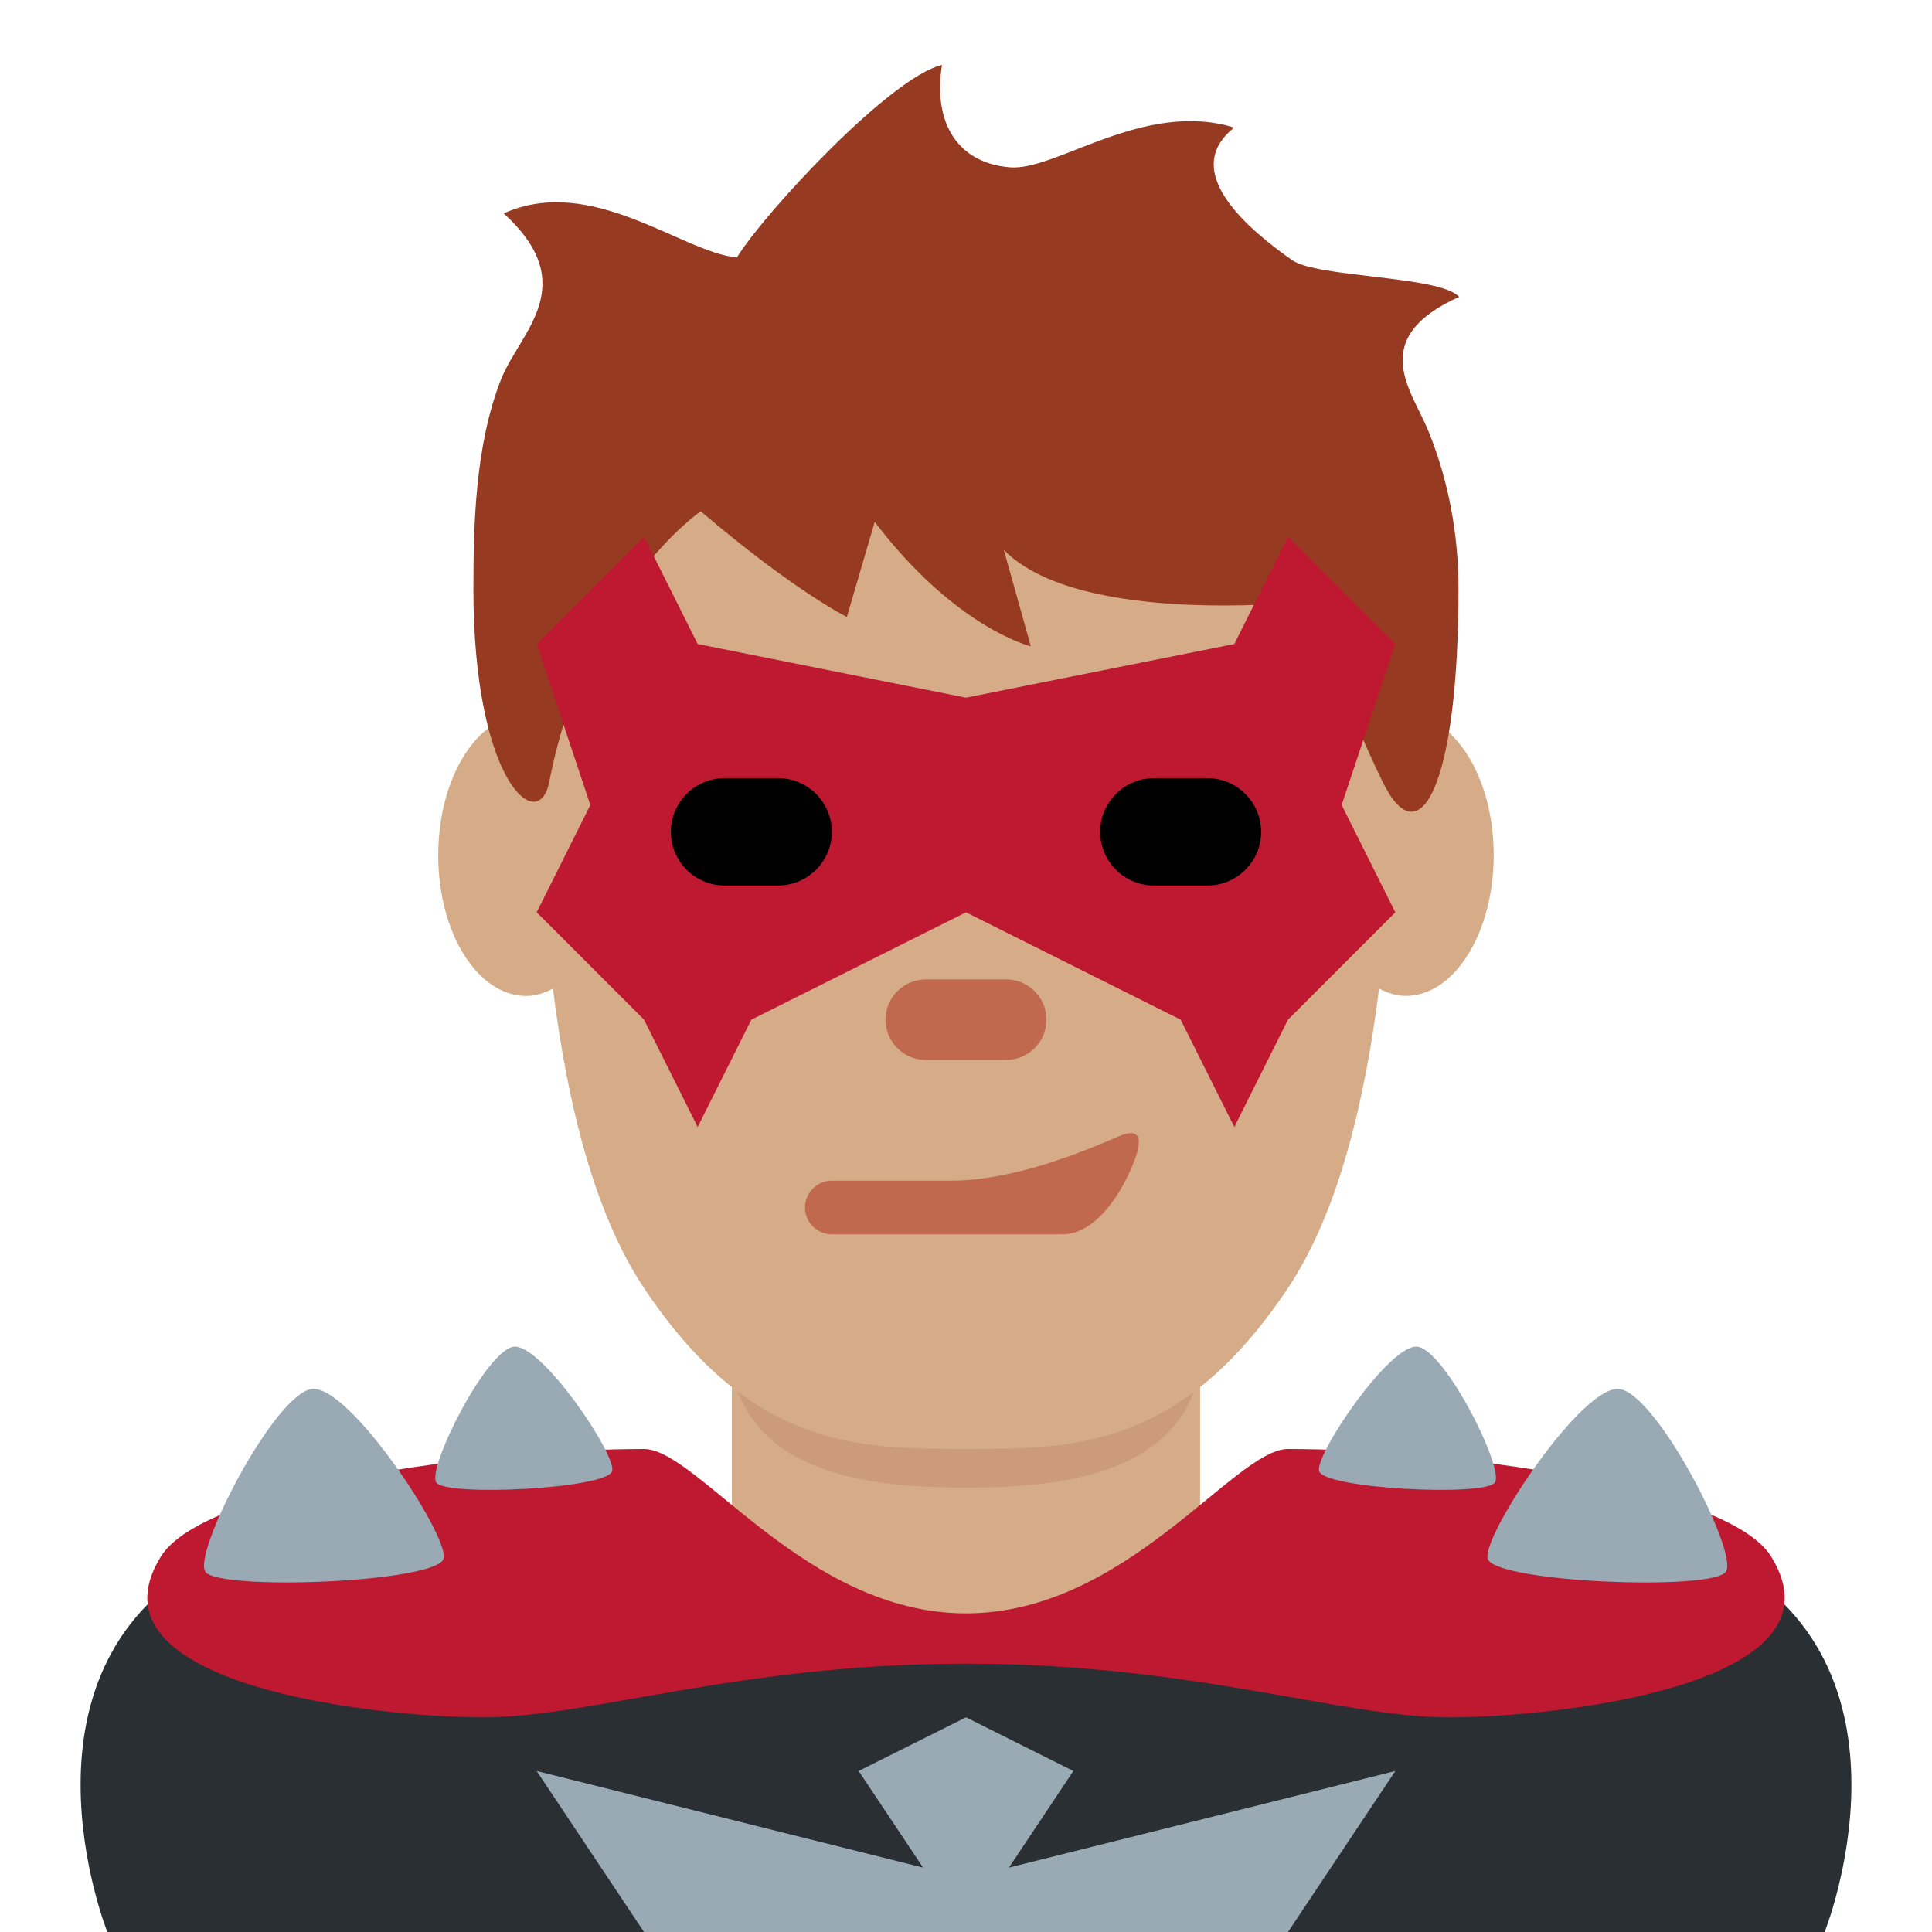
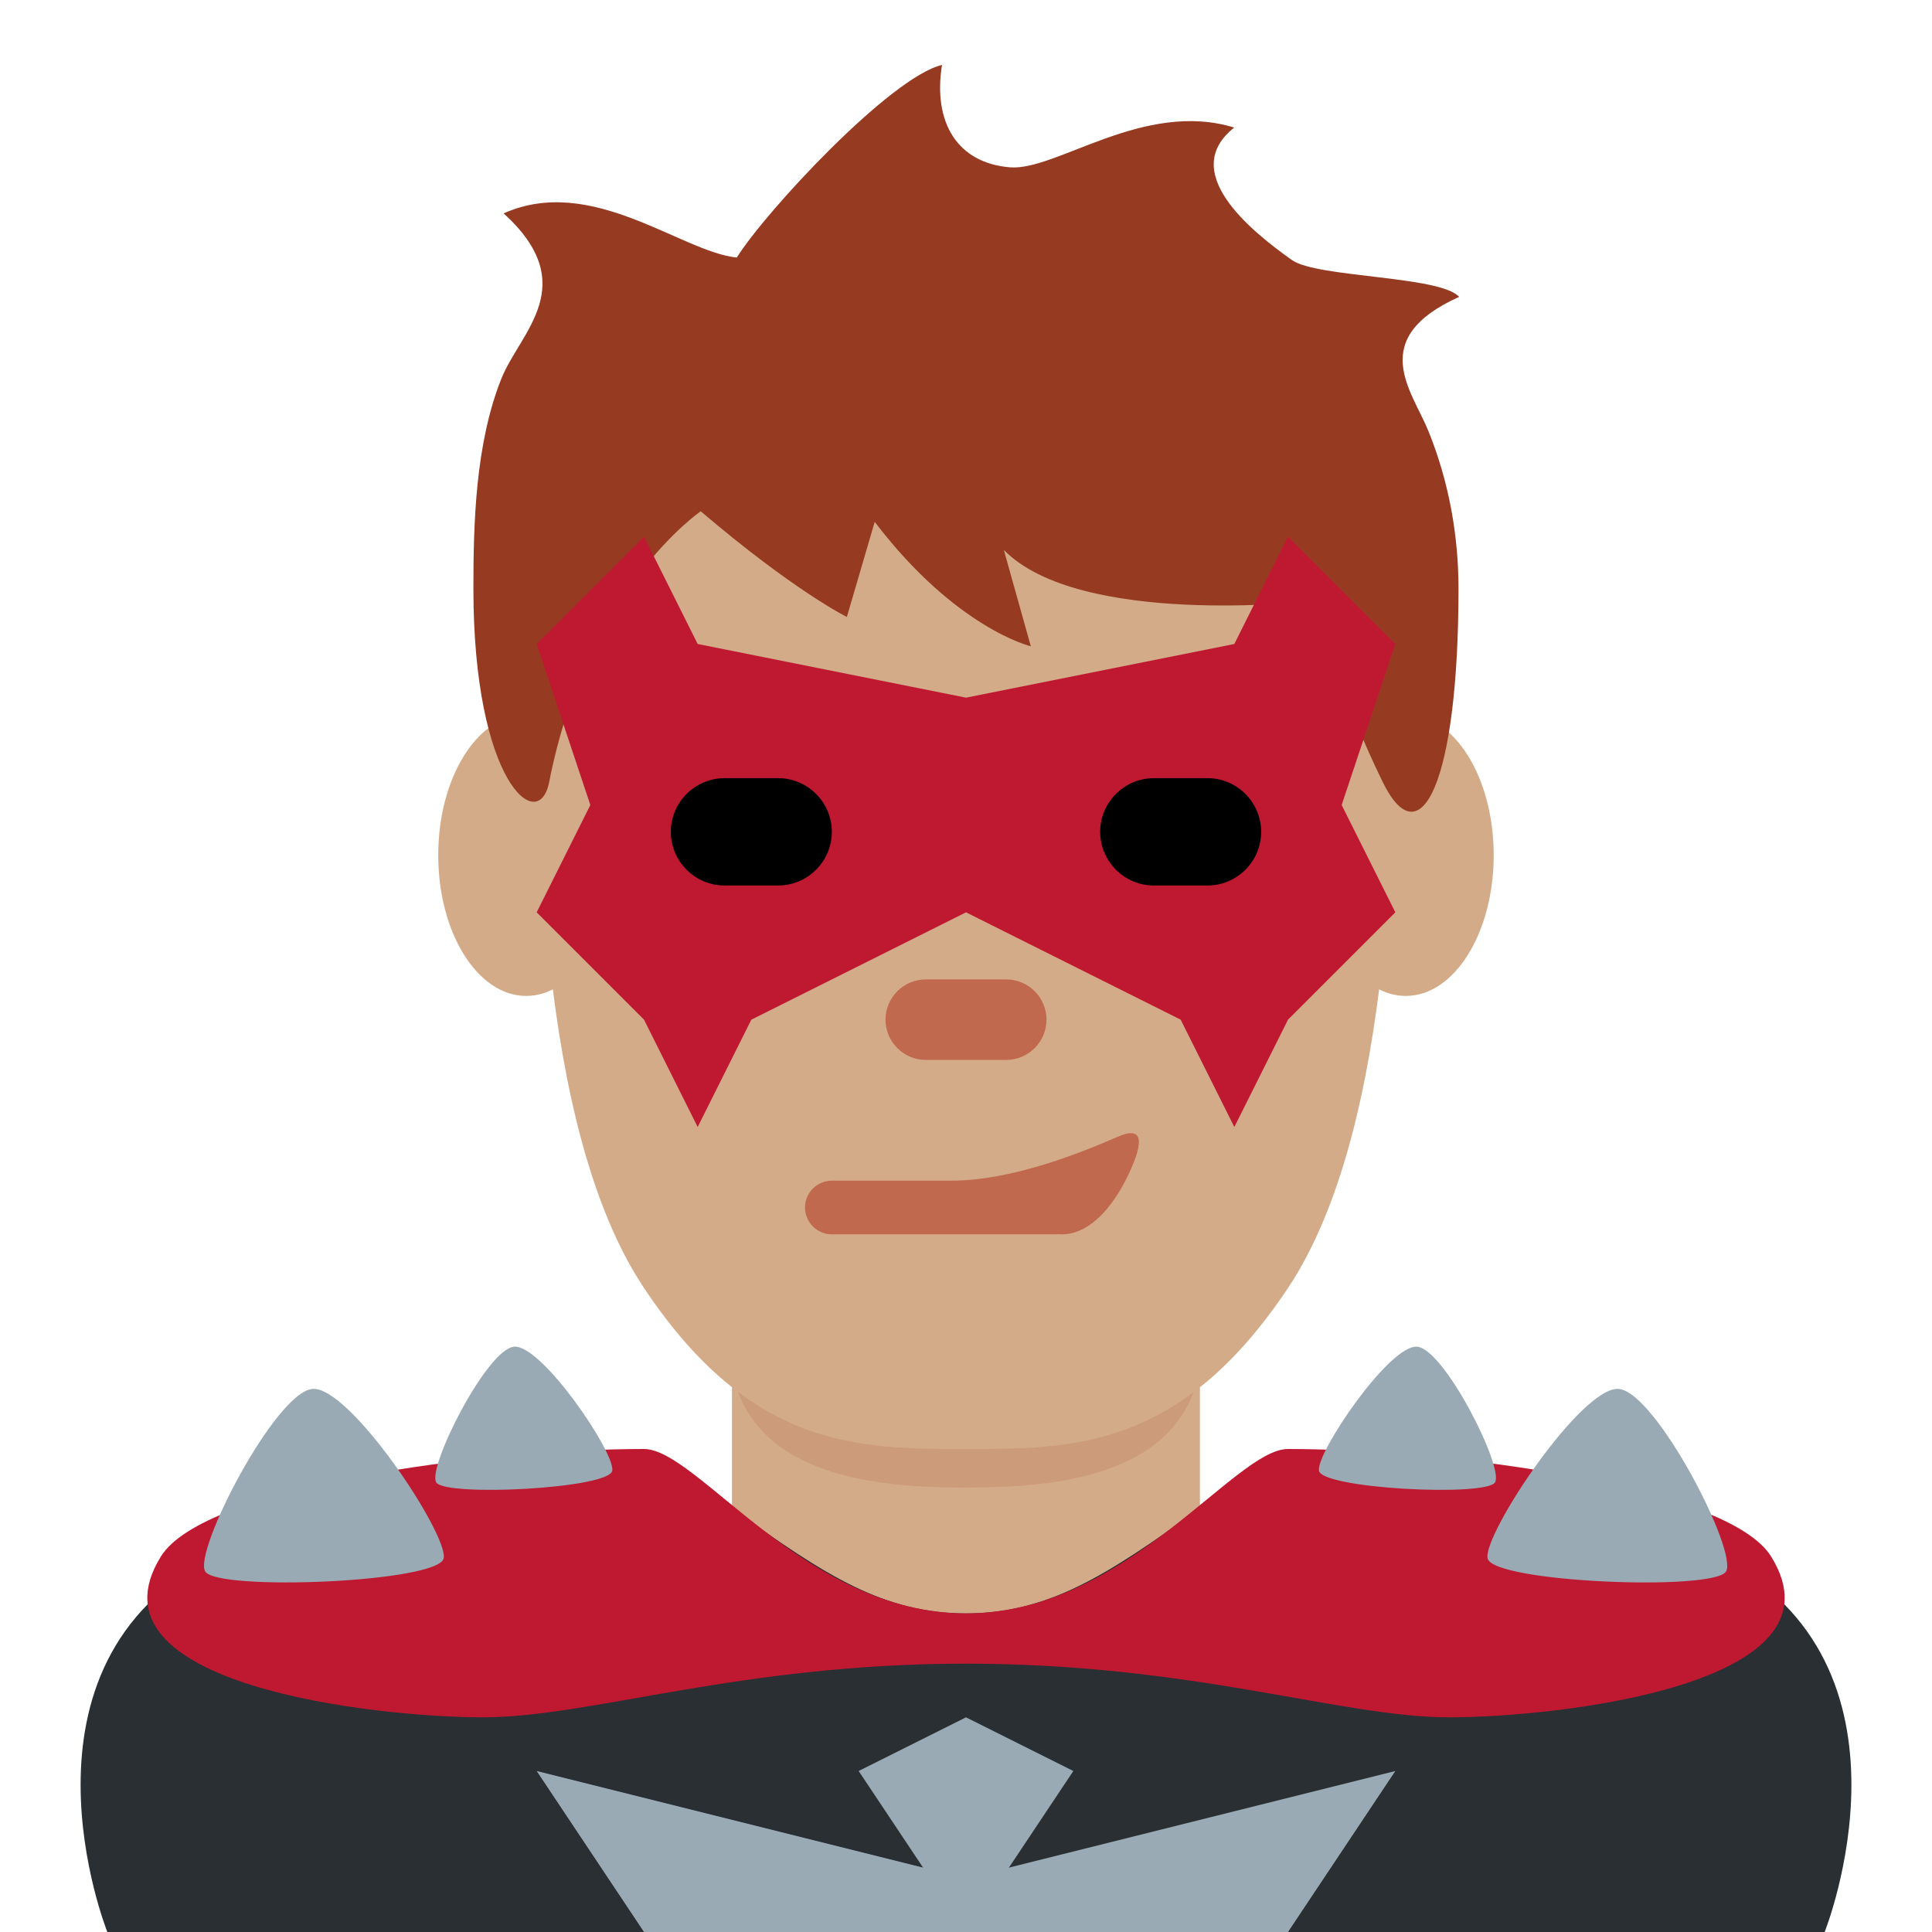
<svg xmlns="http://www.w3.org/2000/svg" viewBox="0 0 36 36">
-   <path fill="#292F33" d="M18 30v6H2s-1.995-4.989 2-7c2.155-1.085 4 0 4 0l10 1zm0 0v6h16s1.995-4.989-2-7c-2.155-1.085-4 0-4 0l-10 1z" />
+   <path fill="#292F33" d="M32 29c-2.155-1.085-25.845-1.085-28 0-3.995 2.011-2 7-2 7h32s1.995-4.989-2-7z" />
  <path fill="#99AAB5" d="M12 36l-2-3 8 2 8-2-2 3z" />
  <path fill="#99AAB5" d="M18 32l2 1-2 3-2-3z" />
-   <path fill="#D5AB88" d="M13.64 28.101c1.744 1.268 2.848 1.963 4.36 1.963 1.512 0 2.615-.696 4.359-1.963V24.29h-8.72v3.811z" />
-   <path fill="#D5AB88" d="M13.64 28.302c1.744 1.268 2.848 1.963 4.36 1.963 1.512 0 2.615-.696 4.359-1.963v-3.811h-8.72v3.811z" />
+   <path fill="#D4AB88" d="M13.64 28.101c1.744 1.268 2.848 1.963 4.36 1.963 1.512 0 2.615-.696 4.359-1.963V24.29h-8.72v3.811z" />
  <path fill="#CC9B7A" d="M13.632 25.5c.368 2.027 2.724 2.219 4.364 2.219 1.639 0 4.004-.191 4.363-2.219v-3.019h-8.728V25.5z" />
-   <path fill="#D5AB88" d="M26.194 13.312c-.068 0-.133.019-.199.032C26 12.854 26 12.399 26 12c0-3-3-5-8-5s-8 2-8 5c0 .399 0 .854.005 1.345-.066-.013-.131-.032-.2-.032-.905 0-1.639 1.175-1.639 2.623 0 1.448.734 2.622 1.639 2.622.175 0 .34-.055.498-.136.265 2.106.759 4.172 1.697 5.578 2 3 4 3 6 3s4 0 6-3c.937-1.406 1.432-3.472 1.697-5.579.158.081.323.136.497.136.905 0 1.639-1.174 1.639-2.622s-.733-2.623-1.639-2.623z" />
+   <path fill="#D4AB88" d="M11.444 15.936c0 1.448-.734 2.622-1.639 2.622s-1.639-1.174-1.639-2.622.734-2.623 1.639-2.623c.905-.001 1.639 1.174 1.639 2.623m16.389 0c0 1.448-.733 2.622-1.639 2.622-.905 0-1.639-1.174-1.639-2.622s.733-2.623 1.639-2.623c.906-.001 1.639 1.174 1.639 2.623" />
+   <path fill="#D4AB88" d="M18 7c-5 0-8 2-8 5s0 9 2 12 4 3 6 3 4 0 6-3 2-9 2-12-3-5-8-5z" />
  <path fill="#963B22" d="M18.821 3.118c.859.07 2.492-1.259 4.177-.741-1.037.821.282 1.908 1.076 2.469.469.331 2.76.29 3.115.686-1.729.778-.878 1.75-.575 2.494.384.945.563 1.949.563 2.942 0 3.604-.706 5.047-1.412 3.604-.706-1.441-1.356-3.368-1.356-3.368s-4.292.485-5.704-.957l.503 1.796s-1.396-.332-2.909-2.319l-.519 1.772s-.971-.477-2.723-1.969c0 0-2.118 1.442-2.824 5.046-.196 1.001-1.412 0-1.412-3.604 0-1.214.037-2.696.519-3.908.347-.873 1.514-1.745.045-3.085 1.642-.735 3.307.718 4.344.823.544-.868 2.87-3.366 3.824-3.589-.173 1.081.292 1.829 1.268 1.908z" />
  <path fill="#BE1931" d="M18 13l5-1 1-2 2 2-1 3 1 2-2 2-1 2-1-2-4-2-4 2-1 2-1-2-2-2 1-2-1-3 2-2 1 2z" />
  <path d="M15.5 15.5c0 .55-.45 1-1 1h-1c-.55 0-1-.45-1-1s.45-1 1-1h1c.55 0 1 .45 1 1m8 0c0-.55-.45-1-1-1h-1c-.55 0-1 .45-1 1s.45 1 1 1h1c.55 0 1-.45 1-1" />
-   <path fill="#C1694F" d="M20.834 21.179c-.691.301-1.978.821-3.108.821H15.5c-.275 0-.5.225-.5.5s.225.5.5.5h4.204c.006 0 .007-.003.013-.003l.068.003c.581 0 1.016-.629 1.252-1.135.282-.605.261-.887-.203-.686zM18.75 19.75h-1.5c-.413 0-.75-.337-.75-.75s.337-.75.75-.75h1.5c.413 0 .75.337.75.75s-.337.75-.75.75" />
+   <path fill="#C1694F" d="M18.75 19.75h-1.5c-.413 0-.75-.337-.75-.75s.337-.75.75-.75h1.5c.413 0 .75.337.75.75s-.337.75-.75.75m2.084 1.429c-.691.301-1.978.821-3.108.821H15.5c-.275 0-.5.225-.5.5s.225.5.5.5h4.204c.006 0 .007-.003.013-.003l.068.003c.581 0 1.016-.629 1.252-1.135.282-.605.261-.887-.203-.686z" />
  <path fill="#BE1931" d="M33 29c-.81-1.299-6-2-9-2-1 0-3 3.063-6 3.063S13 27 12 27c-3 0-8.19.701-9 2-1.497 2.4 4 3 6 3s4.773-1 9-1 7 1 9 1 7.497-.6 6-3z" />
  <path fill="#99AAB5" d="M5.818 25.881c.691-.07 2.528 2.7 2.45 3.153-.078.454-4.212.618-4.443.25-.231-.368 1.302-3.333 1.993-3.403zm2.311 1.742c.173.27 3.225.117 3.28-.219.054-.336-1.324-2.367-1.834-2.31-.51.056-1.619 2.258-1.446 2.529zm24.032 1.661c-.23.369-4.364.204-4.443-.25-.078-.454 1.759-3.223 2.45-3.153.692.07 2.224 3.035 1.993 3.403zm-5.75-4.19c-.51-.057-1.888 1.975-1.834 2.31.054.336 3.106.489 3.28.219.173-.271-.936-2.473-1.446-2.529z" />
</svg>
